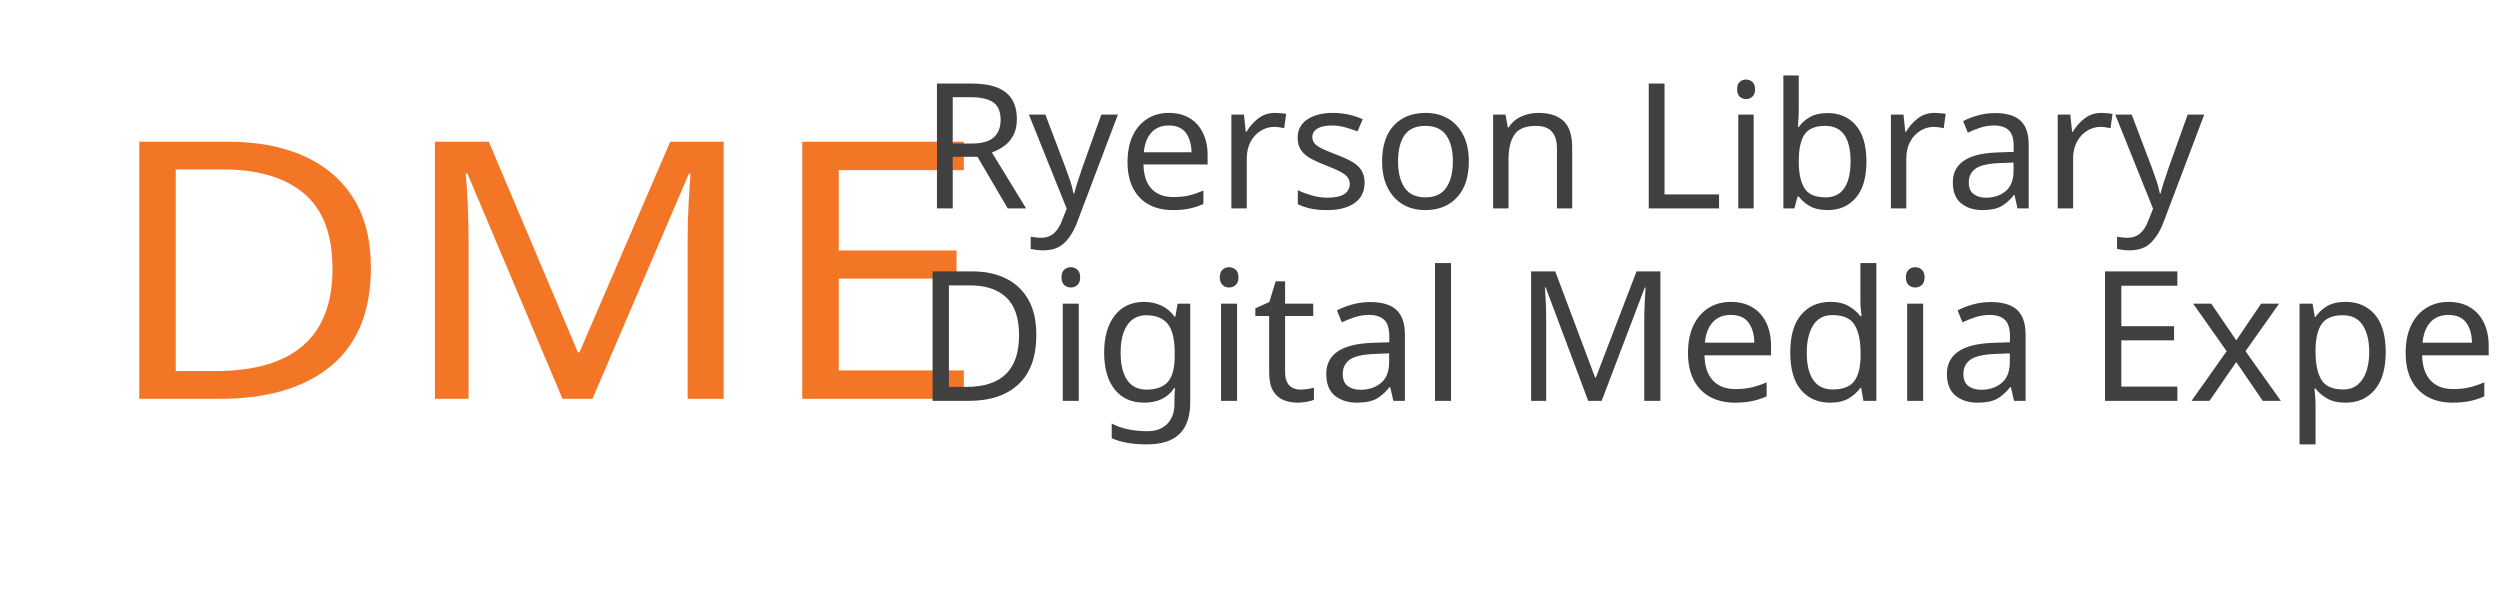
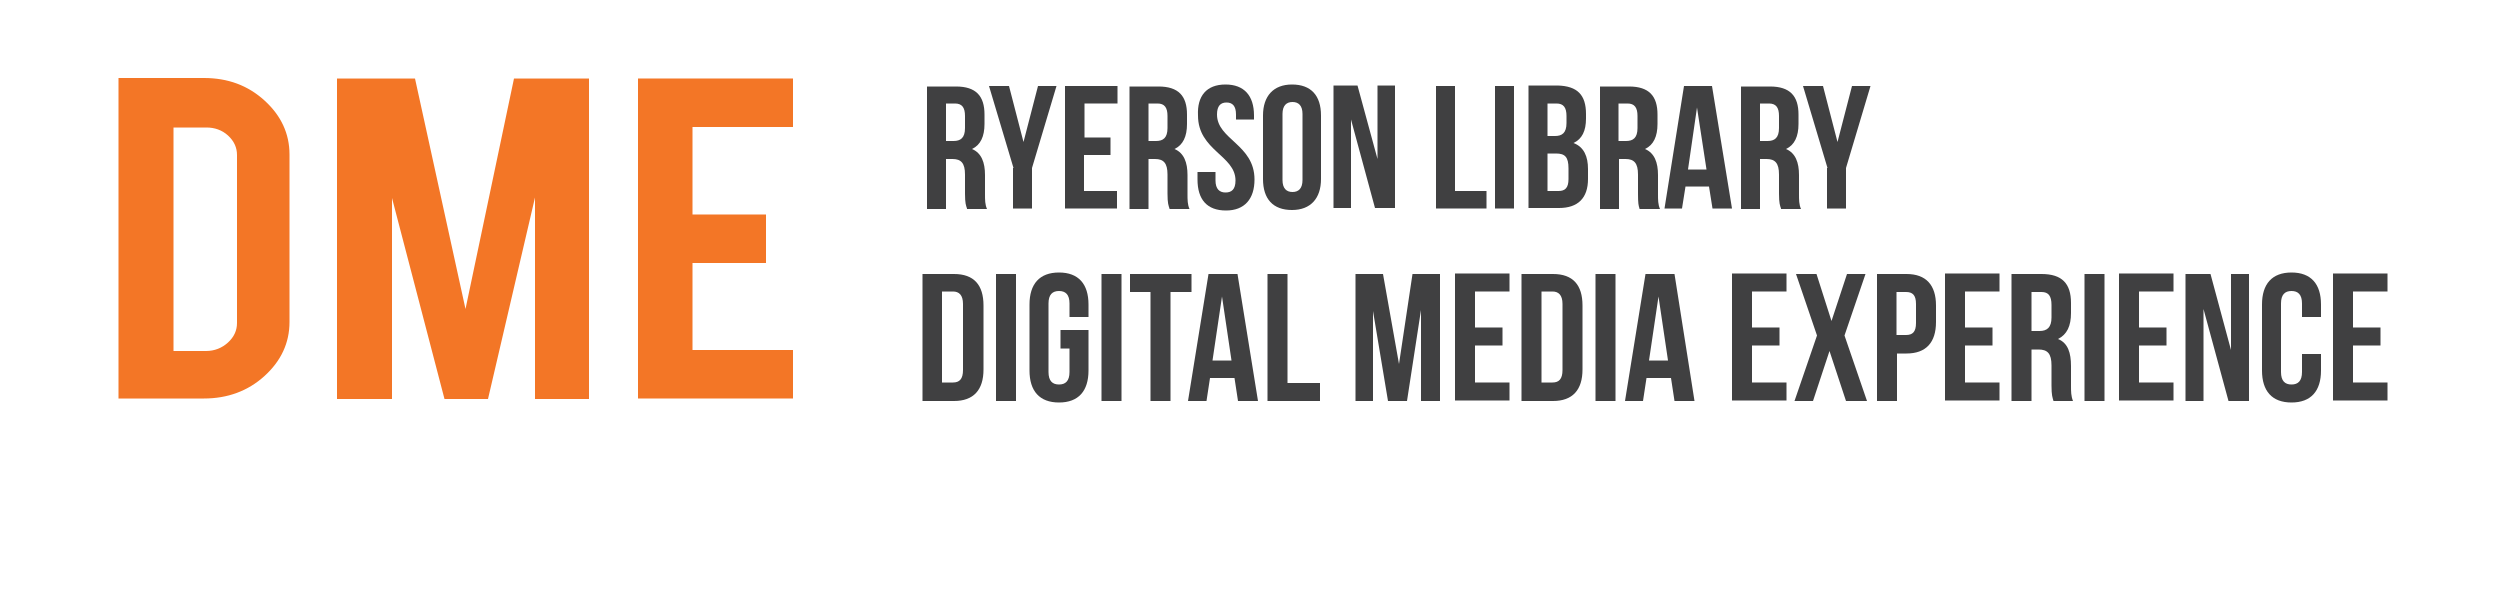
- <svg xmlns="http://www.w3.org/2000/svg" version="1.1" id="Layer_1" x="0px" y="0px" viewBox="0 0 500 120" style="enable-background:new 0 0 500 120;" xml:space="preserve">
+ <svg xmlns="http://www.w3.org/2000/svg" version="1.1" id="Layer_1" x="0px" y="0px" viewBox="-249 241 500 120" style="enable-background:new -249 241 500 120;" xml:space="preserve">
  <style type="text/css">
- 	.st0{fill:#F37626;}
- 	.st1{font-family:'Bebas';}
- 	.st2{font-size:72.019px;}
- 	.st3{fill:#404041;}
- 	.st4{font-family:'BebasNeueBold';}
- 	.st5{font-size:34.97px;}
- 	.st6{font-size:36.264px;}
+ 	.st0{enable-background:new    ;}
+ 	.st1{fill:#F37626;}
+ 	.st2{fill:#404041;}
</style>
-   <text id="XMLID_1_" transform="matrix(1.1247 0 0 1 20 79.7637)" class="st0 st1 st2">DME</text>
-   <text id="XMLID_2_" transform="matrix(1 0 0 1 183.9991 41.6752)" class="st3 st4 st5">Ryerson Library</text>
-   <text id="XMLID_4_" transform="matrix(1 0 0 1 183.0009 80.1738)" class="st3 st4 st6">Digital Media Experience </text>
+   <g id="XMLID_1_" class="st0">
+     <path class="st1" d="M-191.1,305.4c0,4.2-1.7,7.8-5,10.8s-7.4,4.5-12.1,4.5h-17.1v-64.1h17.1c4.8,0,8.8,1.5,12.1,4.5   c3.3,3,5,6.6,5,10.8V305.4z M-214.4,311.2h6.6c1.7,0,3.2-0.6,4.4-1.7c1.2-1.1,1.8-2.4,1.8-3.9v-33.6c0-1.5-0.6-2.8-1.8-3.9   c-1.2-1.1-2.7-1.6-4.3-1.6h-6.6V311.2z" />
+     <path class="st1" d="M-170.7,320.8h-10.9v-64.1h15.6l10.1,46.1l9.7-46.1h15v64.1H-142v-40.3l-9.4,40.3h-8.7l-10.5-40.2V320.8z" />
+     <path class="st1" d="M-121.4,320.8v-64.1h31v9.7h-20.1v17.5h14.7v9.7h-14.7V311h20.1v9.7H-121.4z" />
+   </g>
+   <g id="XMLID_2_" class="st0">
+     <path class="st2" d="M-55.6,282.7c-0.2-0.6-0.4-1-0.4-3v-3.8c0-2.3-0.8-3.1-2.5-3.1h-1.3v10h-3.8v-24.5h5.8c4,0,5.7,1.9,5.7,5.6   v1.9c0,2.5-0.8,4.2-2.5,5c1.9,0.8,2.6,2.7,2.6,5.2v3.8c0,1.2,0,2.1,0.4,3H-55.6z M-59.8,261.7v7.5h1.5c1.4,0,2.3-0.6,2.3-2.6v-2.4   c0-1.7-0.6-2.5-2-2.5H-59.8z" />
+     <path class="st2" d="M-46.3,274.6l-4.9-16.4h4l2.9,11.2l2.9-11.2h3.7l-4.9,16.4v8.1h-3.8V274.6z" />
+     <path class="st2" d="M-32.2,268.5h5.3v3.5h-5.3v7.2h6.6v3.5H-36v-24.5h10.5v3.5h-6.6V268.5z" />
+     <path class="st2" d="M-15.1,282.7c-0.2-0.6-0.4-1-0.4-3v-3.8c0-2.3-0.8-3.1-2.5-3.1h-1.3v10h-3.8v-24.5h5.8c4,0,5.7,1.9,5.7,5.6   v1.9c0,2.5-0.8,4.2-2.5,5c1.9,0.8,2.6,2.7,2.6,5.2v3.8c0,1.2,0,2.1,0.4,3H-15.1z M-19.3,261.7v7.5h1.5c1.4,0,2.3-0.6,2.3-2.6v-2.4   c0-1.7-0.6-2.5-2-2.5H-19.3z" />
+     <path class="st2" d="M-3.9,257.9c3.7,0,5.7,2.2,5.7,6.2v0.8h-3.6v-1c0-1.7-0.7-2.4-1.9-2.4c-1.2,0-1.9,0.7-1.9,2.4   c0,5,7.5,6,7.5,13c0,3.9-2,6.2-5.7,6.2c-3.8,0-5.7-2.2-5.7-6.2v-1.5h3.6v1.7c0,1.7,0.8,2.4,2,2.4s2-0.6,2-2.4c0-5-7.5-6-7.5-13   C-9.6,260.2-7.7,257.9-3.9,257.9z" />
+     <path class="st2" d="M3.6,264.1c0-3.9,2.1-6.2,5.8-6.2c3.8,0,5.8,2.2,5.8,6.2v12.7c0,3.9-2.1,6.2-5.8,6.2c-3.8,0-5.8-2.2-5.8-6.2   V264.1z M7.5,277c0,1.7,0.8,2.4,2,2.4c1.2,0,2-0.7,2-2.4v-13.2c0-1.7-0.8-2.4-2-2.4c-1.2,0-2,0.7-2,2.4V277z" />
+     <path class="st2" d="M21.2,264.9v17.7h-3.5v-24.5h4.8l4,14.7v-14.7H30v24.5h-4L21.2,264.9z" />
+     <path class="st2" d="M38.2,258.2H42v21h6.3v3.5H38.2V258.2z" />
+     <path class="st2" d="M50,258.2h3.8v24.5H50V258.2z" />
+     <path class="st2" d="M68.2,263.8v0.9c0,2.5-0.8,4.1-2.5,4.9c2.1,0.8,2.9,2.7,2.9,5.2v2c0,3.8-2,5.8-5.8,5.8h-6.1v-24.5h5.8   C66.5,258.2,68.2,260,68.2,263.8z M60.5,261.7v6.5H62c1.4,0,2.3-0.6,2.3-2.6v-1.4c0-1.7-0.6-2.5-2-2.5H60.5z M60.5,271.7v7.5h2.2   c1.3,0,2-0.6,2-2.4v-2.1c0-2.3-0.7-3-2.5-3H60.5z" />
+     <path class="st2" d="M78.9,282.7c-0.2-0.6-0.3-1-0.3-3v-3.8c0-2.3-0.8-3.1-2.5-3.1h-1.3v10h-3.8v-24.5h5.8c4,0,5.7,1.9,5.7,5.6v1.9   c0,2.5-0.8,4.2-2.5,5c1.9,0.8,2.6,2.7,2.6,5.2v3.8c0,1.2,0,2.1,0.4,3H78.9z M74.7,261.7v7.5h1.5c1.4,0,2.3-0.6,2.3-2.6v-2.4   c0-1.7-0.6-2.5-2-2.5H74.7z" />
+     <path class="st2" d="M97.4,282.7h-3.9l-0.7-4.4h-4.7l-0.7,4.4h-3.5l3.9-24.5h5.6L97.4,282.7z M88.6,274.9h3.7l-1.9-12.4L88.6,274.9   z" />
+     <path class="st2" d="M107.2,282.7c-0.2-0.6-0.4-1-0.4-3v-3.8c0-2.3-0.8-3.1-2.5-3.1H103v10h-3.8v-24.5h5.8c4,0,5.7,1.9,5.7,5.6v1.9   c0,2.5-0.8,4.2-2.5,5c1.9,0.8,2.6,2.7,2.6,5.2v3.8c0,1.2,0,2.1,0.4,3H107.2z M103,261.7v7.5h1.5c1.4,0,2.3-0.6,2.3-2.6v-2.4   c0-1.7-0.6-2.5-2-2.5H103z" />
+     <path class="st2" d="M116.5,274.6l-4.9-16.4h4l2.9,11.2l2.9-11.2h3.7l-4.9,16.4v8.1h-3.8V274.6z" />
+   </g>
+   <g id="XMLID_4_" class="st0">
+     <path class="st2" d="M-64.5,295.8h6.3c4,0,5.9,2.2,5.9,6.3v12.8c0,4.1-2,6.3-5.9,6.3h-6.3V295.8z M-60.6,299.4v18.1h2.2   c1.3,0,2-0.7,2-2.5v-13.2c0-1.8-0.8-2.5-2-2.5H-60.6z" />
+     <path class="st2" d="M-49.8,295.8h4v25.4h-4V295.8z" />
+     <path class="st2" d="M-36.9,307h5.6v8.1c0,4.1-2,6.4-5.9,6.4c-3.9,0-5.9-2.3-5.9-6.4v-13.2c0-4.1,2-6.4,5.9-6.4   c3.9,0,5.9,2.3,5.9,6.4v2.5h-3.8v-2.7c0-1.8-0.8-2.5-2.1-2.5s-2.1,0.7-2.1,2.5v13.7c0,1.8,0.8,2.5,2.1,2.5s2.1-0.7,2.1-2.5v-4.7   h-1.8V307z" />
+     <path class="st2" d="M-28.7,295.8h4v25.4h-4V295.8z" />
+     <path class="st2" d="M-23,295.8h12.3v3.6h-4.2v21.8h-4v-21.8H-23V295.8z" />
+     <path class="st2" d="M2.6,321.2h-4l-0.7-4.6H-7l-0.7,4.6h-3.7l4.1-25.4h5.8L2.6,321.2z M-6.5,313.1h3.8l-1.9-12.8L-6.5,313.1z" />
+     <path class="st2" d="M4.5,295.8h4v21.8H15v3.6H4.5V295.8z" />
+     <path class="st2" d="M30.8,313.8l2.7-18h5.5v25.4h-3.8V303l-2.8,18.2h-3.8l-3-18v18h-3.5v-25.4h5.5L30.8,313.8z" />
+     <path class="st2" d="M46,306.5h5.5v3.6H46v7.4h6.9v3.6H42v-25.4h10.9v3.6H46V306.5z" />
+     <path class="st2" d="M55.3,295.8h6.3c4,0,5.9,2.2,5.9,6.3v12.8c0,4.1-2,6.3-5.9,6.3h-6.3V295.8z M59.3,299.4v18.1h2.2   c1.3,0,2-0.7,2-2.5v-13.2c0-1.8-0.8-2.5-2-2.5H59.3z" />
+     <path class="st2" d="M70.1,295.8h4v25.4h-4V295.8z" />
+     <path class="st2" d="M89.9,321.2h-4l-0.7-4.6h-4.9l-0.7,4.6H76l4.1-25.4h5.8L89.9,321.2z M80.8,313.1h3.8l-1.9-12.8L80.8,313.1z" />
+     <path class="st2" d="M101.4,306.5h5.5v3.6h-5.5v7.4h6.9v3.6H97.4v-25.4h10.9v3.6h-6.9V306.5z" />
+     <path class="st2" d="M124.1,295.8l-4.2,12.3l4.5,13.1h-4.2l-3.3-10l-3.3,10h-3.7l4.5-13.1l-4.2-12.3h4.1l3,9.4l3.1-9.4H124.1z" />
+     <path class="st2" d="M138.2,302.1v3.3c0,4.1-2,6.3-5.9,6.3h-1.9v9.5h-4v-25.4h5.9C136.2,295.8,138.2,298,138.2,302.1z M130.3,299.4   v8.6h1.9c1.3,0,2-0.6,2-2.4v-3.8c0-1.8-0.7-2.4-2-2.4H130.3z" />
+     <path class="st2" d="M144,306.5h5.5v3.6H144v7.4h6.9v3.6H140v-25.4h10.9v3.6H144V306.5z" />
+     <path class="st2" d="M161.7,321.2c-0.2-0.7-0.4-1.1-0.4-3.1v-4c0-2.4-0.8-3.2-2.6-3.2h-1.4v10.3h-4v-25.4h6c4.1,0,5.9,1.9,5.9,5.8   v2c0,2.6-0.8,4.3-2.6,5.2c2,0.8,2.6,2.8,2.6,5.4v3.9c0,1.2,0,2.1,0.4,3.1H161.7z M157.3,299.4v7.8h1.6c1.5,0,2.4-0.7,2.4-2.7V302   c0-1.8-0.6-2.6-2-2.6H157.3z" />
+     <path class="st2" d="M167.9,295.8h4v25.4h-4V295.8z" />
+     <path class="st2" d="M178.8,306.5h5.5v3.6h-5.5v7.4h6.9v3.6h-10.9v-25.4h10.9v3.6h-6.9V306.5z" />
+     <path class="st2" d="M191.7,302.8v18.4h-3.6v-25.4h5l4.1,15.2v-15.2h3.6v25.4h-4.1L191.7,302.8z" />
+     <path class="st2" d="M215.2,311.7v3.4c0,4.1-2,6.4-5.9,6.4c-3.9,0-5.9-2.3-5.9-6.4v-13.2c0-4.1,2-6.4,5.9-6.4   c3.9,0,5.9,2.3,5.9,6.4v2.5h-3.8v-2.7c0-1.8-0.8-2.5-2.1-2.5s-2.1,0.7-2.1,2.5v13.7c0,1.8,0.8,2.5,2.1,2.5s2.1-0.7,2.1-2.5v-3.6   H215.2z" />
+     <path class="st2" d="M221.6,306.5h5.5v3.6h-5.5v7.4h6.9v3.6h-10.9v-25.4h10.9v3.6h-6.9V306.5z" />
+   </g>
</svg>
